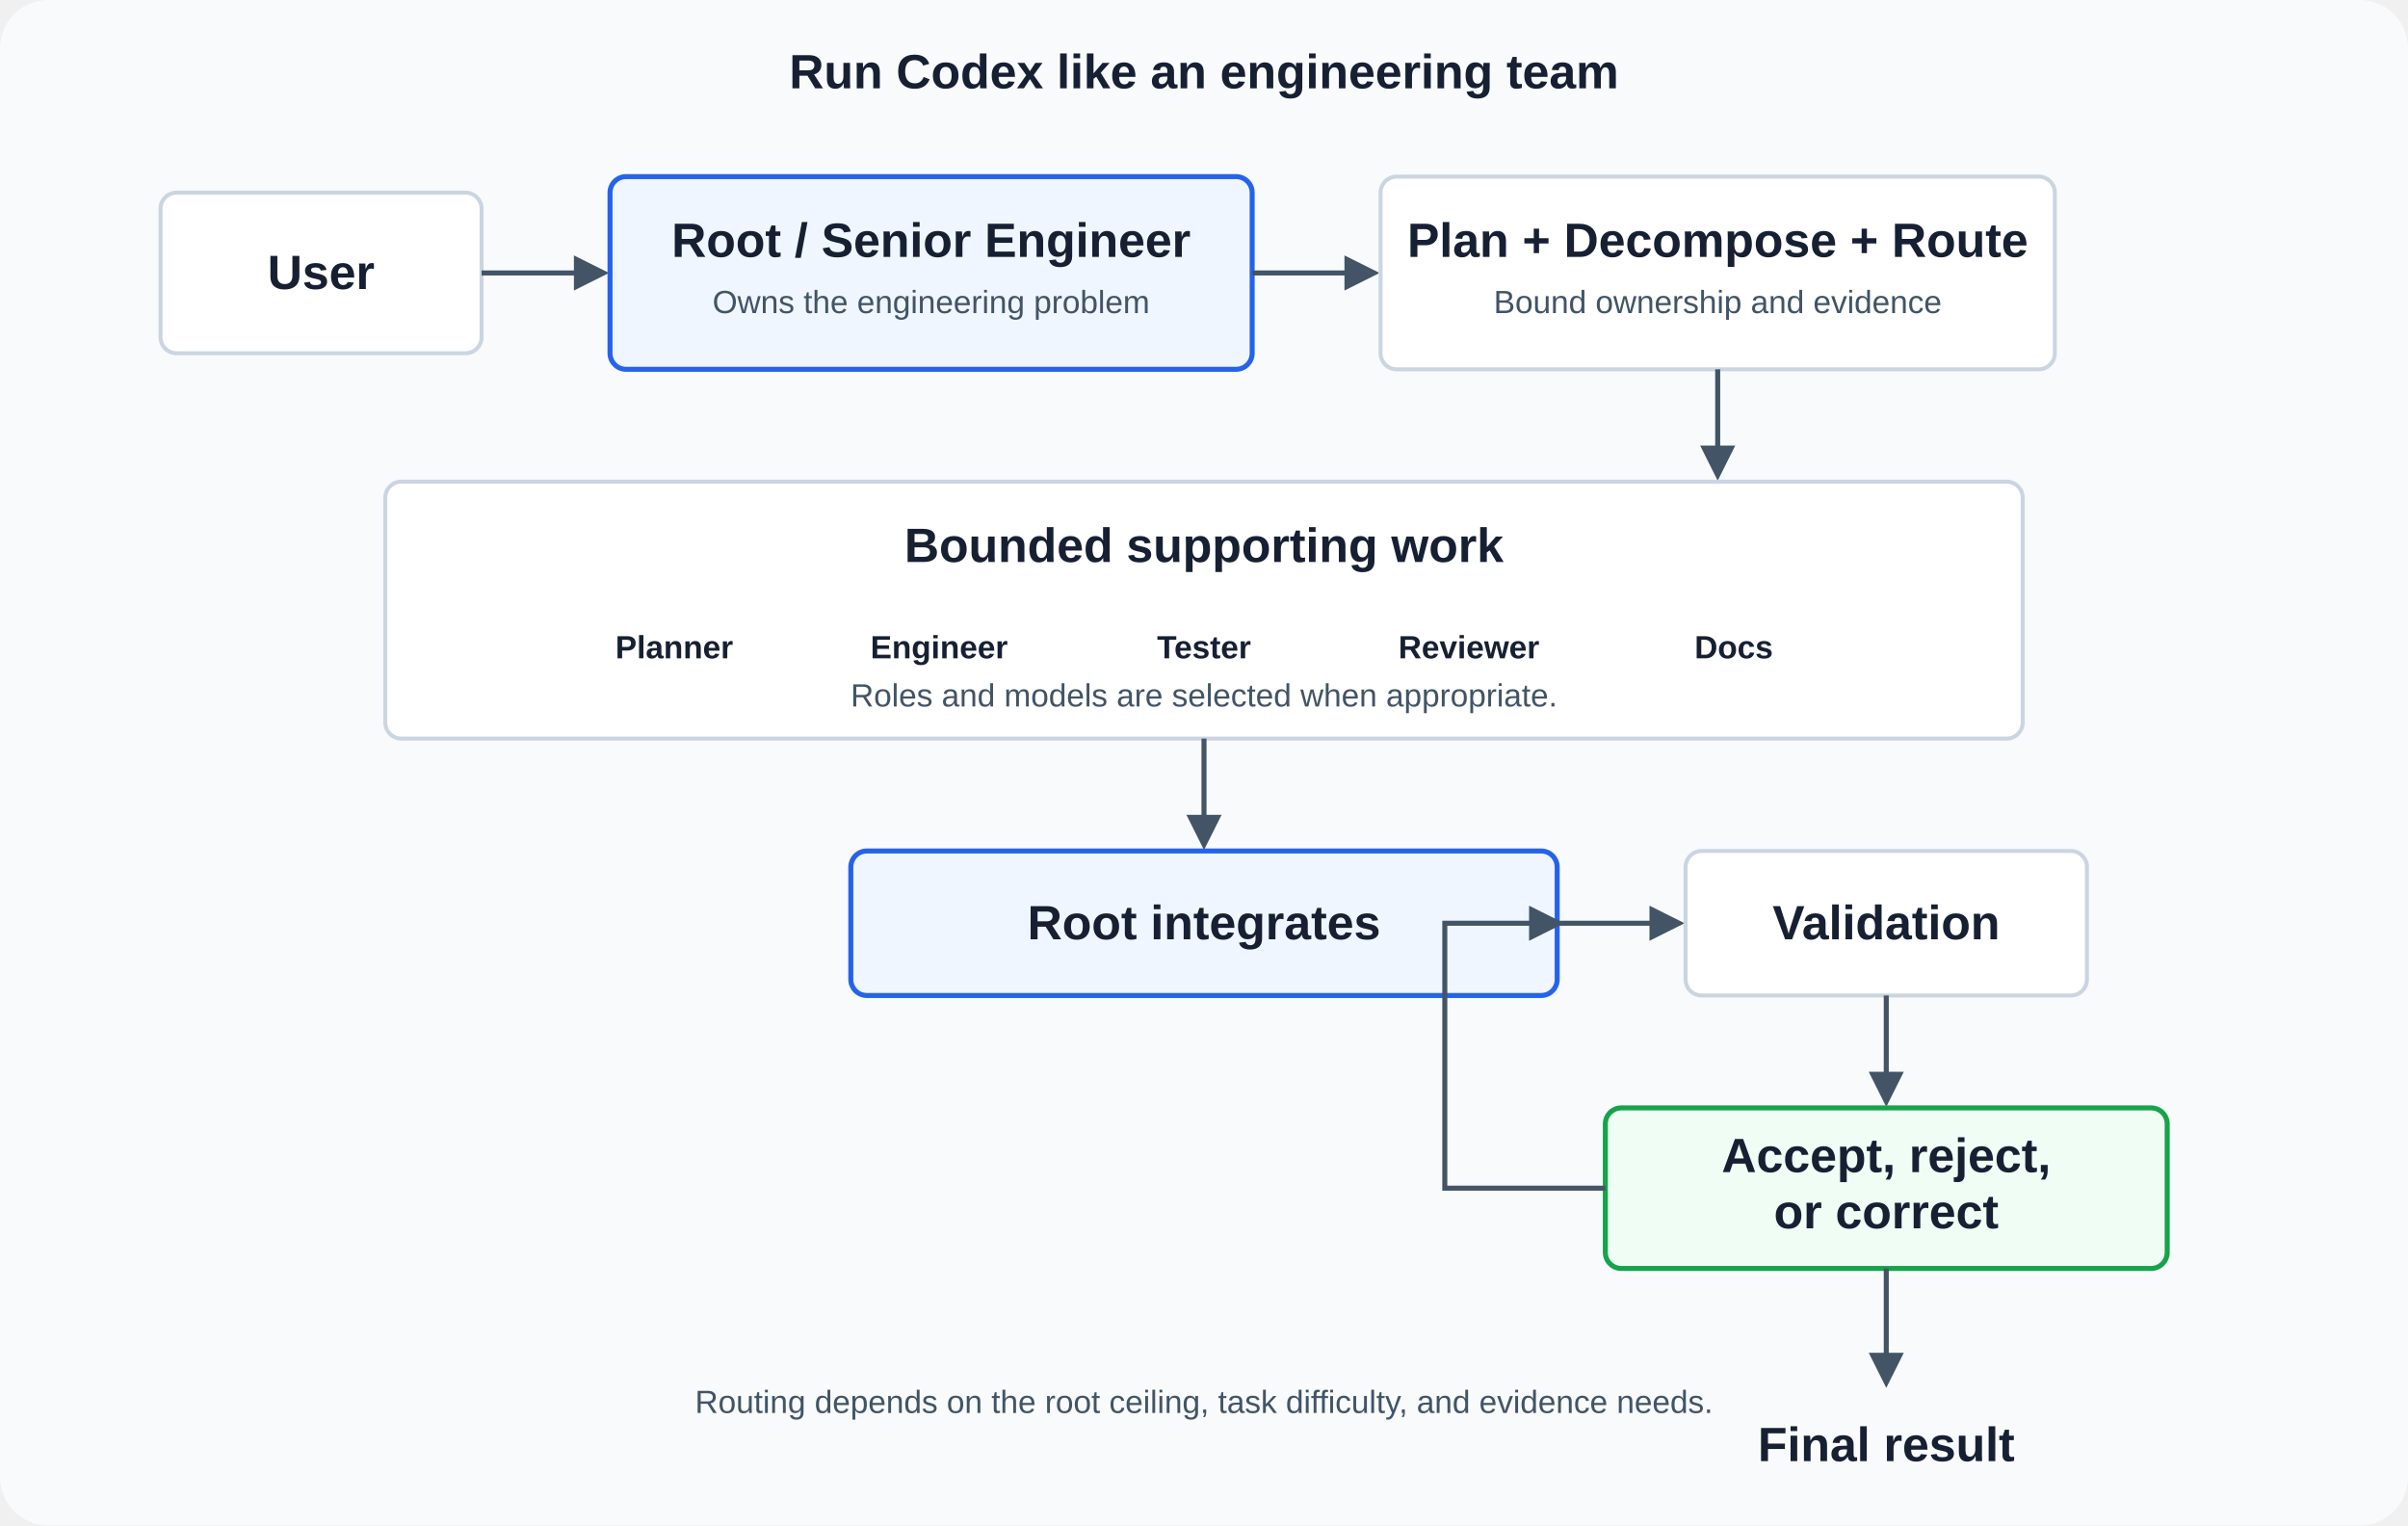
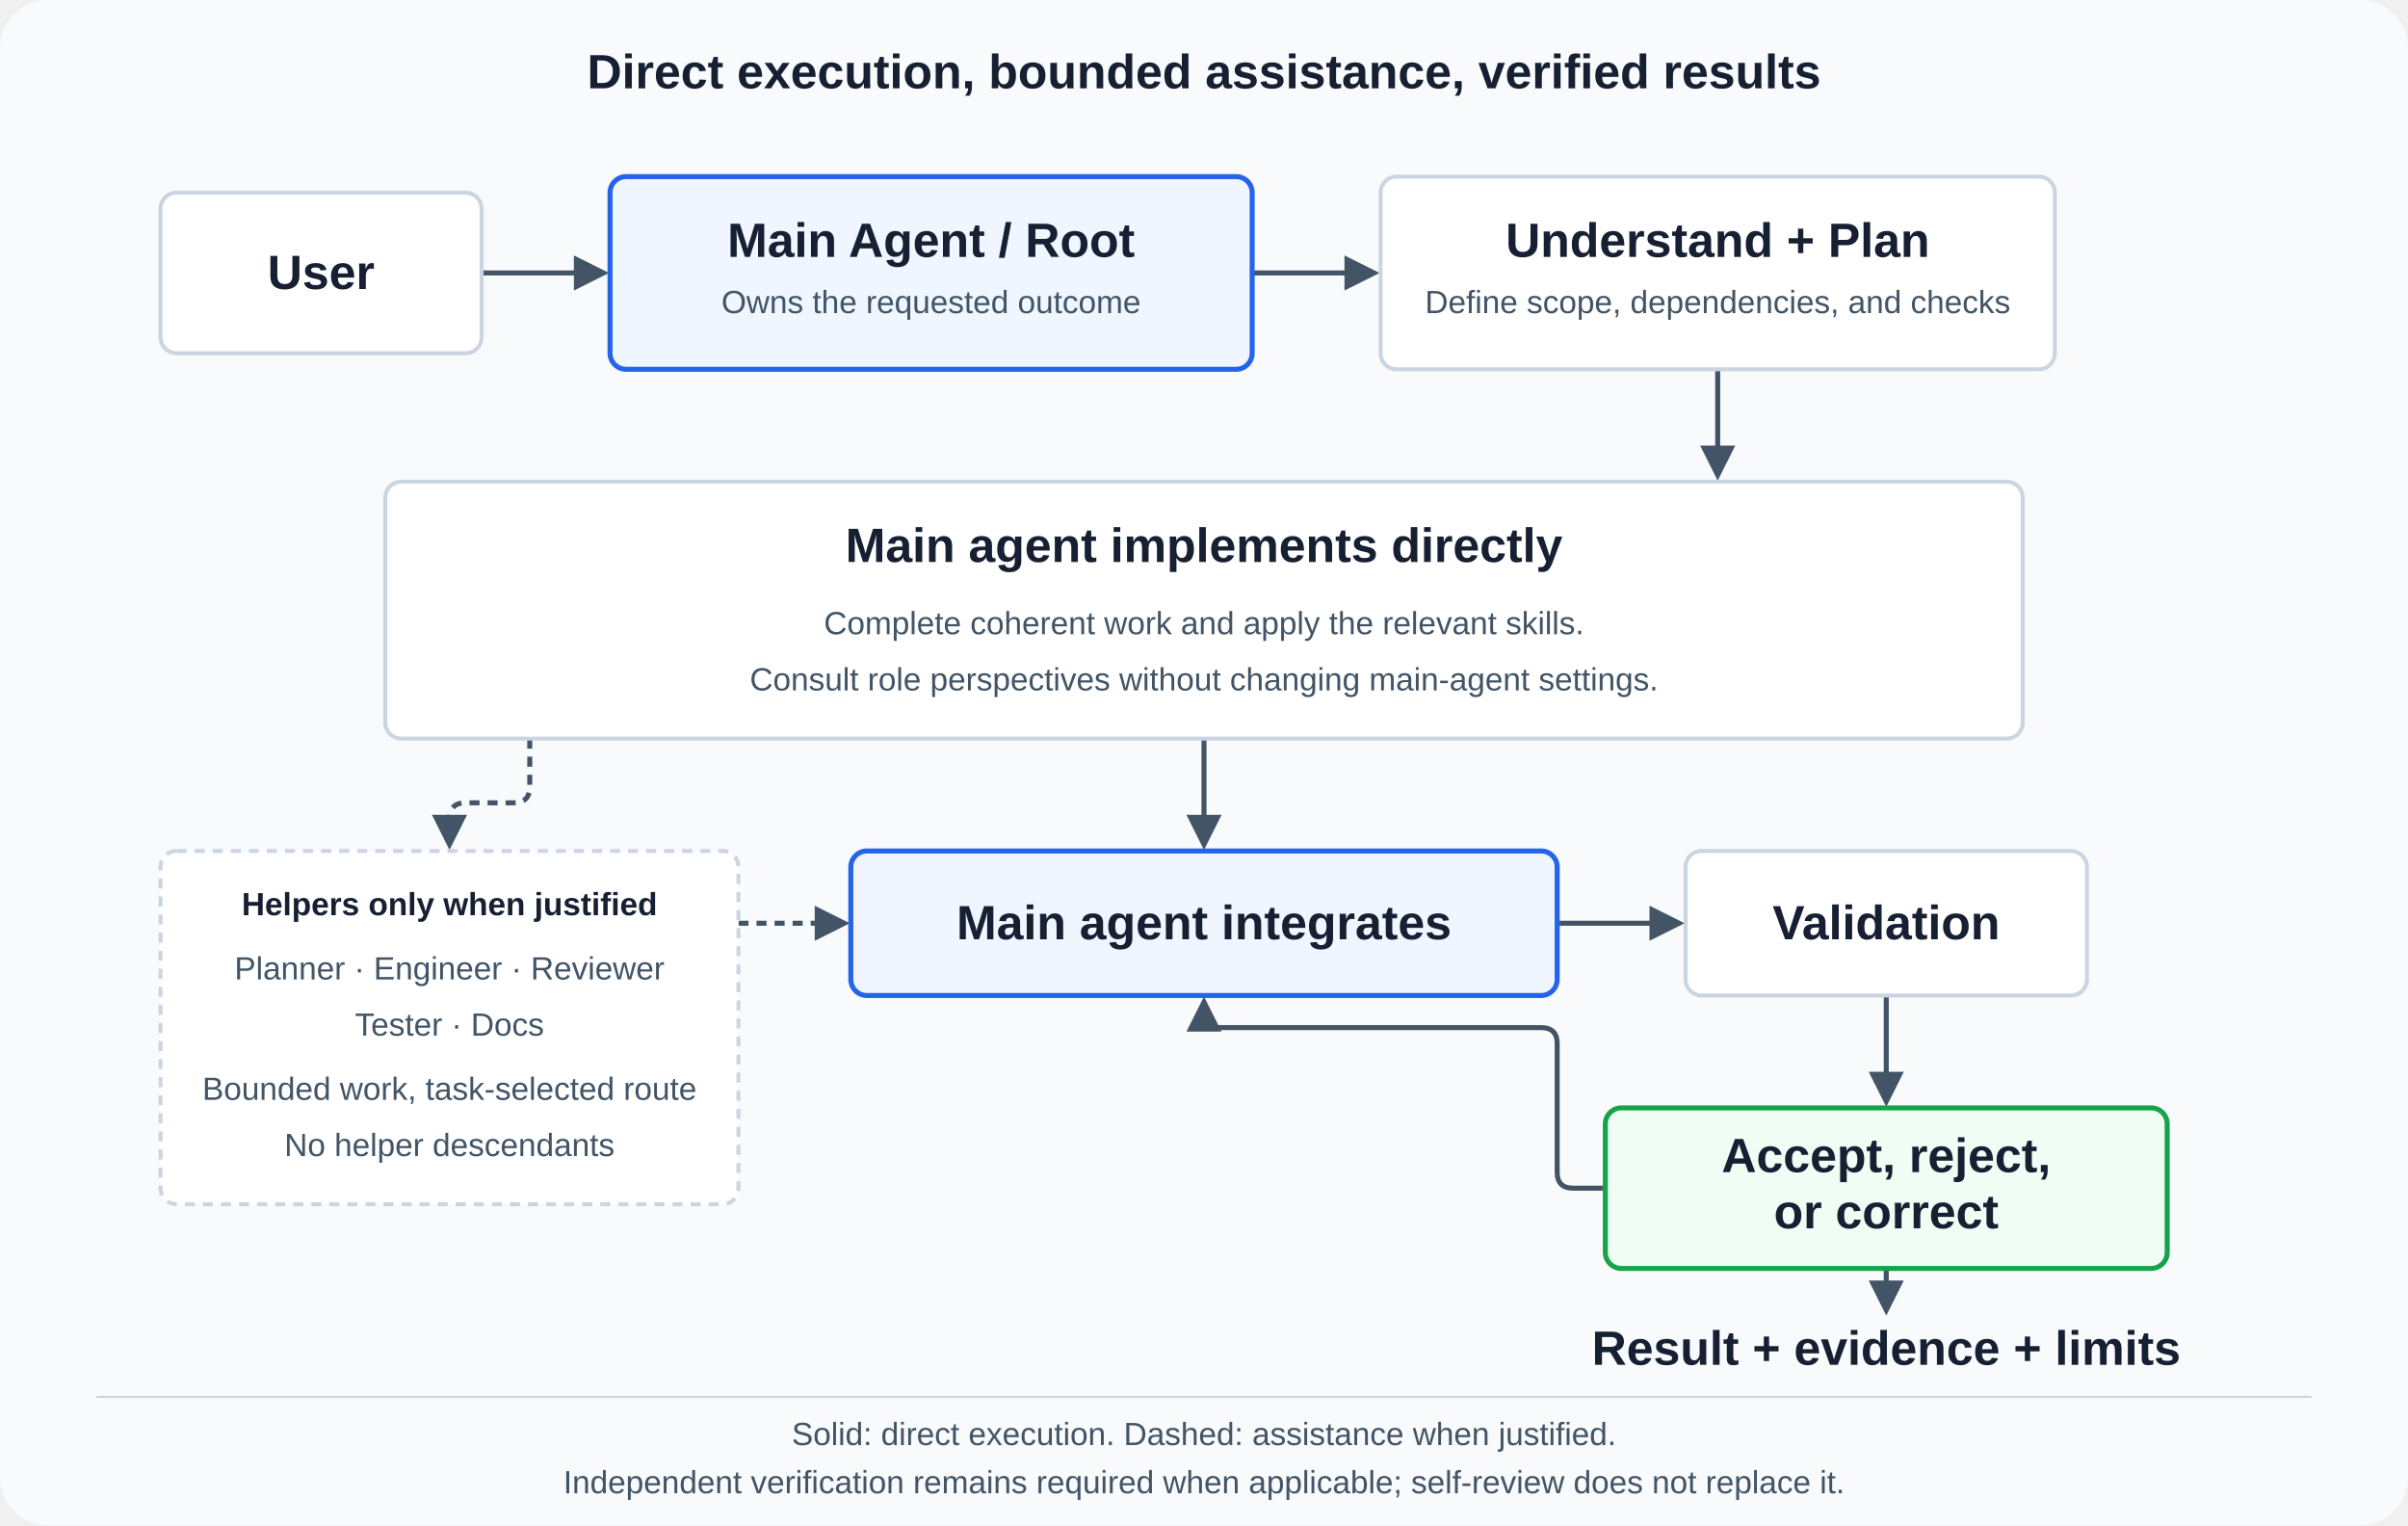
<svg xmlns="http://www.w3.org/2000/svg" width="1200" height="760" viewBox="0 0 1200 760" role="img" aria-labelledby="codex-engineering-team-title codex-engineering-team-desc">
  <defs>
    <marker id="arrow" viewBox="0 0 10 10" refX="8" refY="5" markerWidth="7" markerHeight="7" orient="auto">
      <path d="M0 0L10 5L0 10Z" fill="#425466" />
    </marker>
-     <style>.bg{fill:#f8fafc}.node{fill:#fff;stroke:#cbd5e1;stroke-width:2}.accent{fill:#eff6ff;stroke:#2563eb;stroke-width:2.5}.decision{fill:#f0fdf4;stroke:#16a34a;stroke-width:2.5}.label{fill:#172033;font:600 24px Arial,sans-serif;text-anchor:middle}.sub{fill:#425466;font:400 16px Arial,sans-serif;text-anchor:middle}.role{fill:#172033;font:600 16px Arial,sans-serif;text-anchor:middle}.line{fill:none;stroke:#425466;stroke-width:2.5;marker-end:url(#arrow)}</style>
+     <style>.bg{fill:#f8fafc}.node{fill:#fff;stroke:#cbd5e1;stroke-width:2}.accent{fill:#eff6ff;stroke:#2563eb;stroke-width:2.5}.decision{fill:#f0fdf4;stroke:#16a34a;stroke-width:2.5}.label{fill:#172033;font:600 24px Arial,sans-serif;text-anchor:middle}.sub{fill:#425466;font:400 16px Arial,sans-serif;text-anchor:middle}.role{fill:#172033;font:600 16px Arial,sans-serif;text-anchor:middle}.line{fill:none;stroke:#425466;stroke-width:2.5;marker-end:url(#arrow)}.optional{stroke-dasharray:5,4}</style>
  </defs>
  <rect class="bg" width="1200" height="760" rx="24" />
-   <text x="600" y="44" class="label">Run Codex like an engineering team</text>
+   <text x="600" y="44" class="label">Direct execution, bounded assistance, verified results</text>
+   <path class="line" d="M240 136H300" />
+   <path class="line" d="M624 136H684" />
+   <path class="line" d="M856 184V236" />
+   <path class="line" d="M600 368V420" />
+   <path class="line optional" d="M264 368V392Q264 400 256 400H232Q224 400 224 408V420" />
+   <path class="line optional" d="M368 460H420" />
+   <path class="line" d="M776 460H836" />
+   <path class="line" d="M940 496V548" />
+   <path class="line" d="M800 592H784Q776 592 776 584V520Q776 512 768 512H608Q600 512 600 504V500" />
+   <path class="line" d="M940 632V652" />
  <rect class="node" x="80" y="96" width="160" height="80" rx="8" />
  <text x="160" y="144" class="label">User</text>
-   <path class="line" d="M240 136H300" />
  <rect class="accent" x="304" y="88" width="320" height="96" rx="8" />
-   <text x="464" y="128" class="label">Root / Senior Engineer</text>
-   <text x="464" y="156" class="sub">Owns the engineering problem</text>
-   <path class="line" d="M624 136H684" />
+   <text x="464" y="128" class="label">Main Agent / Root</text>
+   <text x="464" y="156" class="sub">Owns the requested outcome</text>
  <rect class="node" x="688" y="88" width="336" height="96" rx="8" />
-   <text x="856" y="128" class="label">Plan + Decompose + Route</text>
-   <text x="856" y="156" class="sub">Bound ownership and evidence</text>
-   <path class="line" d="M856 184V236" />
+   <text x="856" y="128" class="label">Understand + Plan</text>
+   <text x="856" y="156" class="sub">Define scope, dependencies, and checks</text>
  <rect class="node" x="192" y="240" width="816" height="128" rx="8" />
-   <text x="600" y="280" class="label">Bounded supporting work</text>
-   <text x="336" y="328" class="role">Planner</text>
-   <text x="468" y="328" class="role">Engineer</text>
-   <text x="600" y="328" class="role">Tester</text>
-   <text x="732" y="328" class="role">Reviewer</text>
-   <text x="864" y="328" class="role">Docs</text>
-   <text x="600" y="352" class="sub">Roles and models are selected when appropriate.</text>
-   <path class="line" d="M600 368V420" />
+   <text x="600" y="280" class="label">Main agent implements directly</text>
+   <text x="600" y="316" class="sub">Complete coherent work and apply the relevant skills.</text>
+   <text x="600" y="344" class="sub">Consult role perspectives without changing main-agent settings.</text>
+   <rect class="node optional" x="80" y="424" width="288" height="176" rx="8" />
+   <text x="224" y="456" class="role">Helpers only when justified</text>
+   <text x="224" y="488" class="sub">Planner · Engineer · Reviewer</text>
+   <text x="224" y="516" class="sub">Tester · Docs</text>
+   <text x="224" y="548" class="sub">Bounded work, task-selected route</text>
+   <text x="224" y="576" class="sub">No helper descendants</text>
  <rect class="accent" x="424" y="424" width="352" height="72" rx="8" />
-   <text x="600" y="468" class="label">Root integrates</text>
-   <path class="line" d="M776 460H836" />
+   <text x="600" y="468" class="label">Main agent integrates</text>
  <rect class="node" x="840" y="424" width="200" height="72" rx="8" />
  <text x="940" y="468" class="label">Validation</text>
-   <path class="line" d="M940 496V548" />
  <rect class="decision" x="800" y="552" width="280" height="80" rx="8" />
  <text x="940" y="584" class="label">Accept, reject,</text>
  <text x="940" y="612" class="label">or correct</text>
-   <path class="line" d="M800 592H720V460H776" />
-   <path class="line" d="M940 632V688" />
-   <text x="940" y="728" class="label">Final result</text>
-   <text x="600" y="704" class="sub">Routing depends on the root ceiling, task difficulty, and evidence needs.</text>
+   <text x="940" y="680" class="label">Result + evidence + limits</text>
+   <line x1="48" y1="696" x2="1152" y2="696" stroke="#cbd5e1" />
+   <text x="600" y="720" class="sub">Solid: direct execution. Dashed: assistance when justified.</text>
+   <text x="600" y="744" class="sub">Independent verification remains required when applicable; self-review does not replace it.</text>
</svg>
